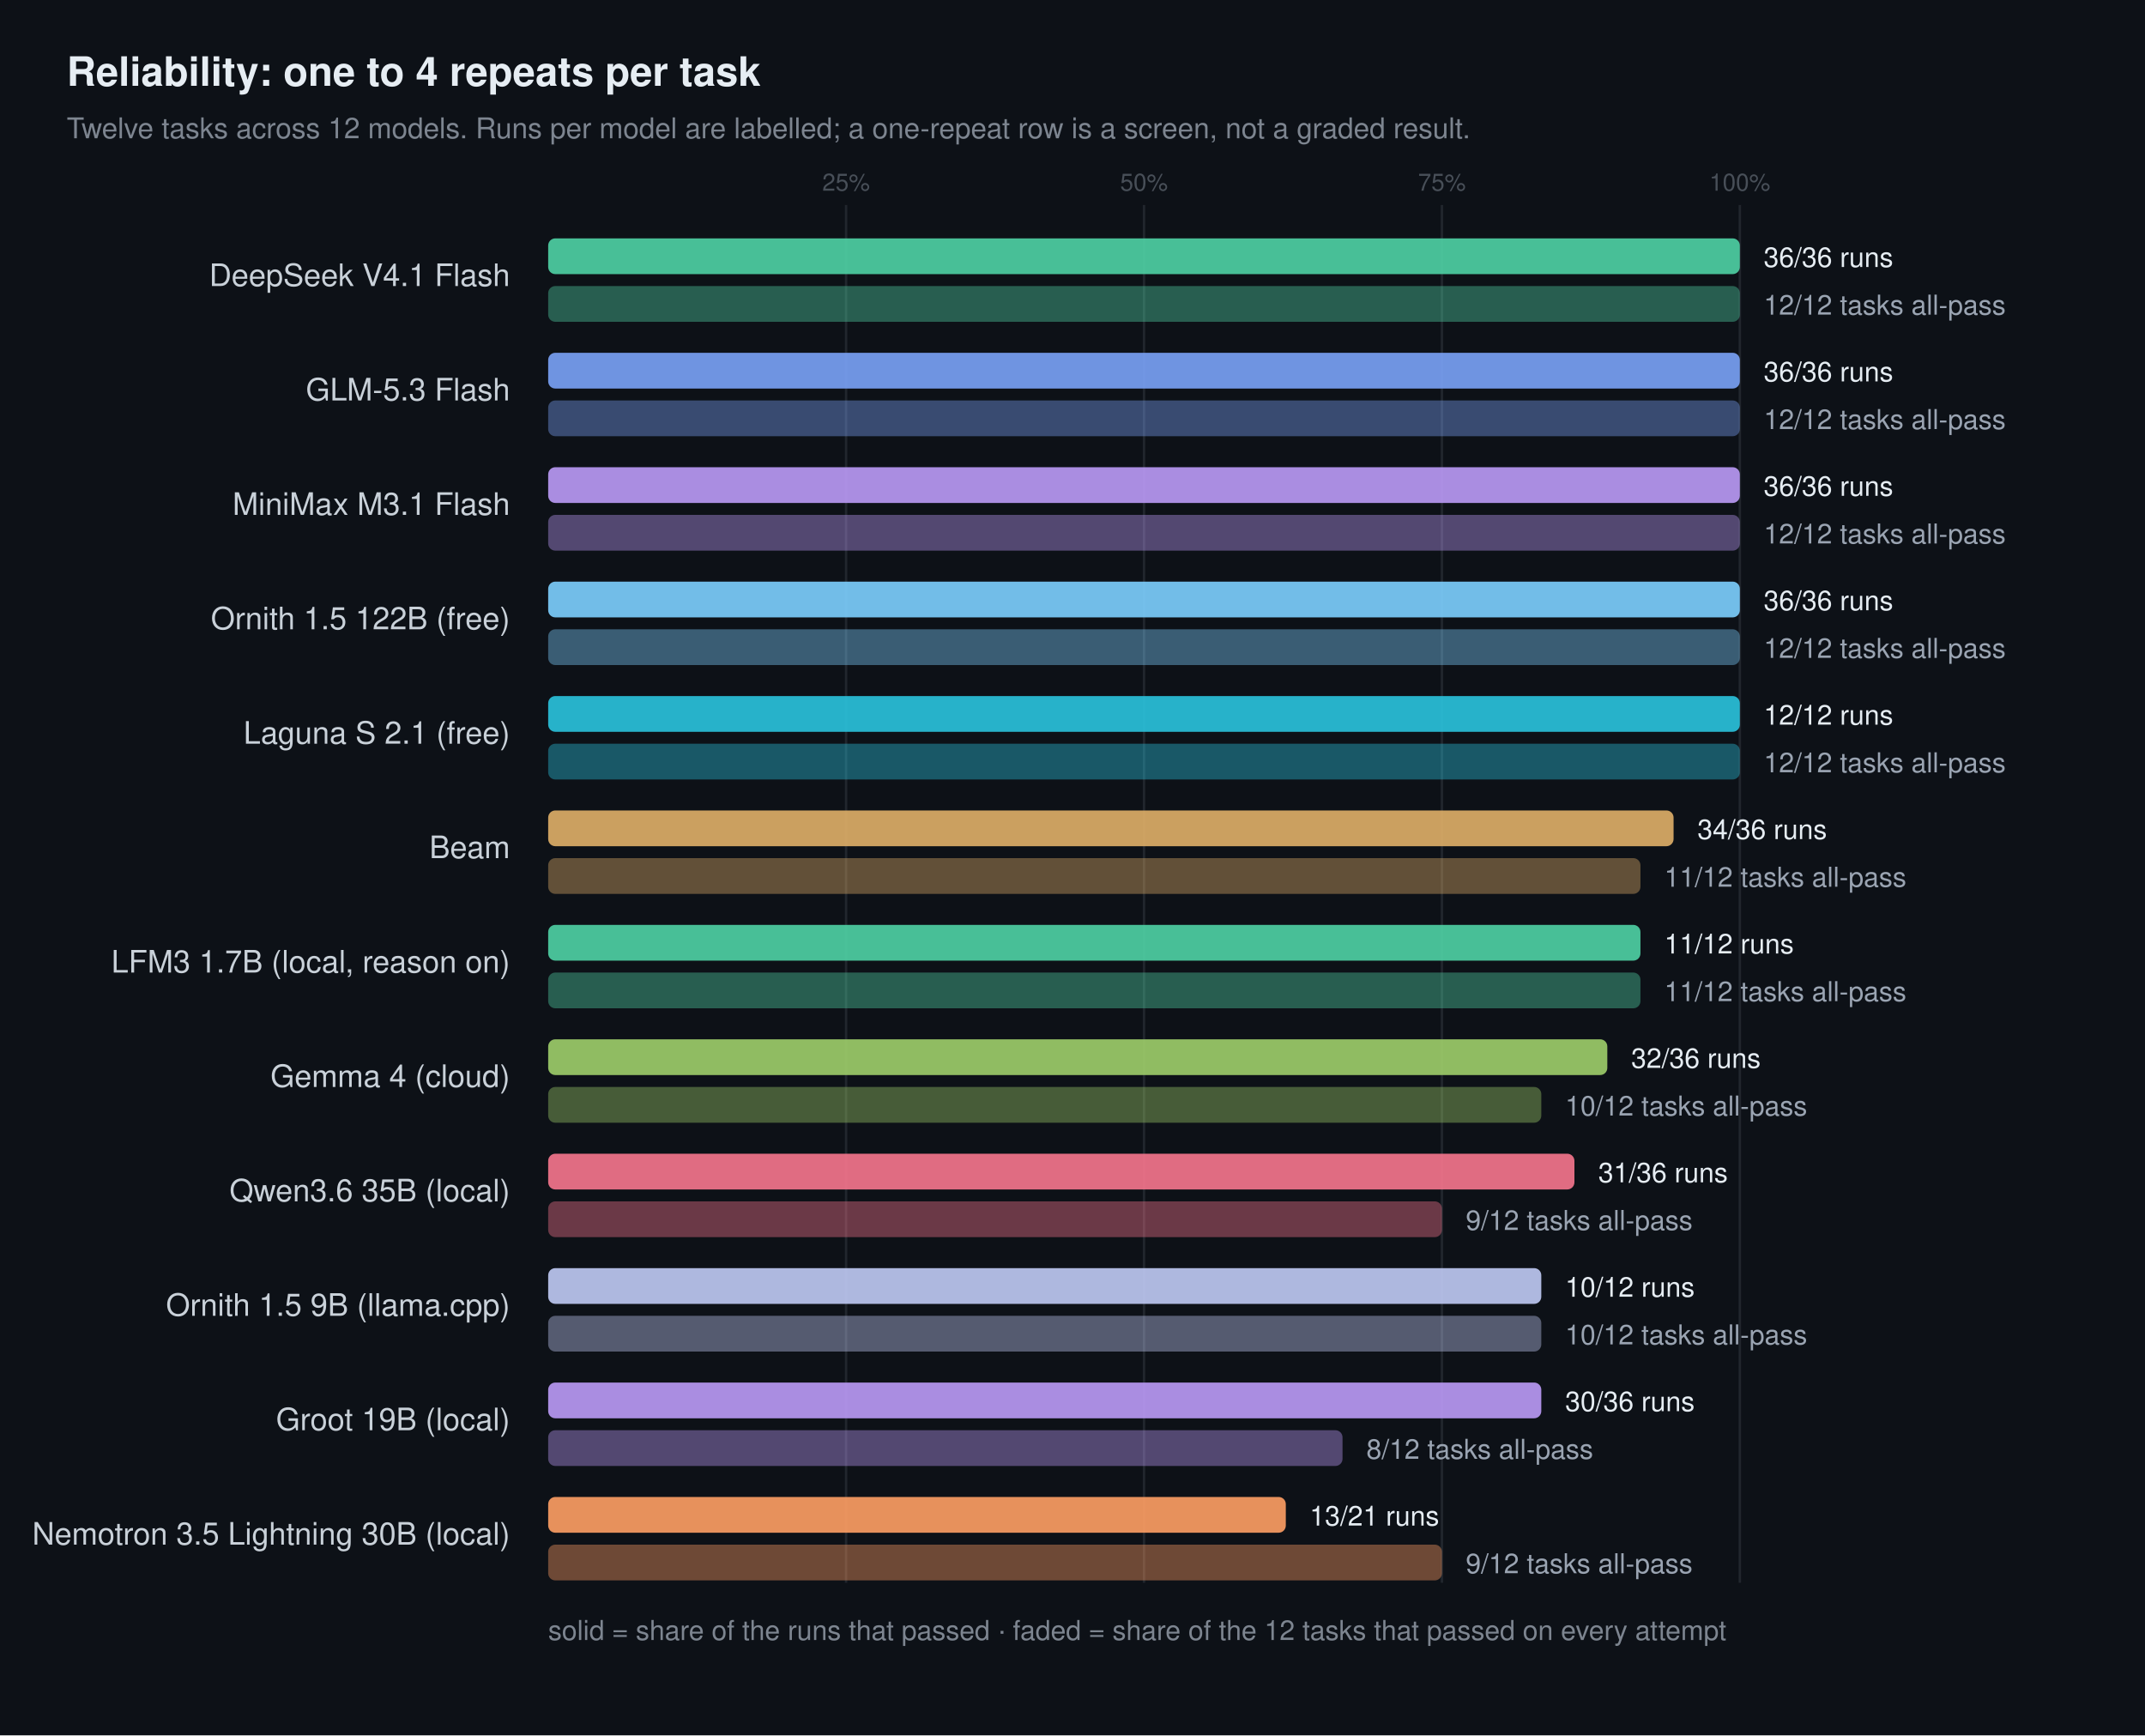
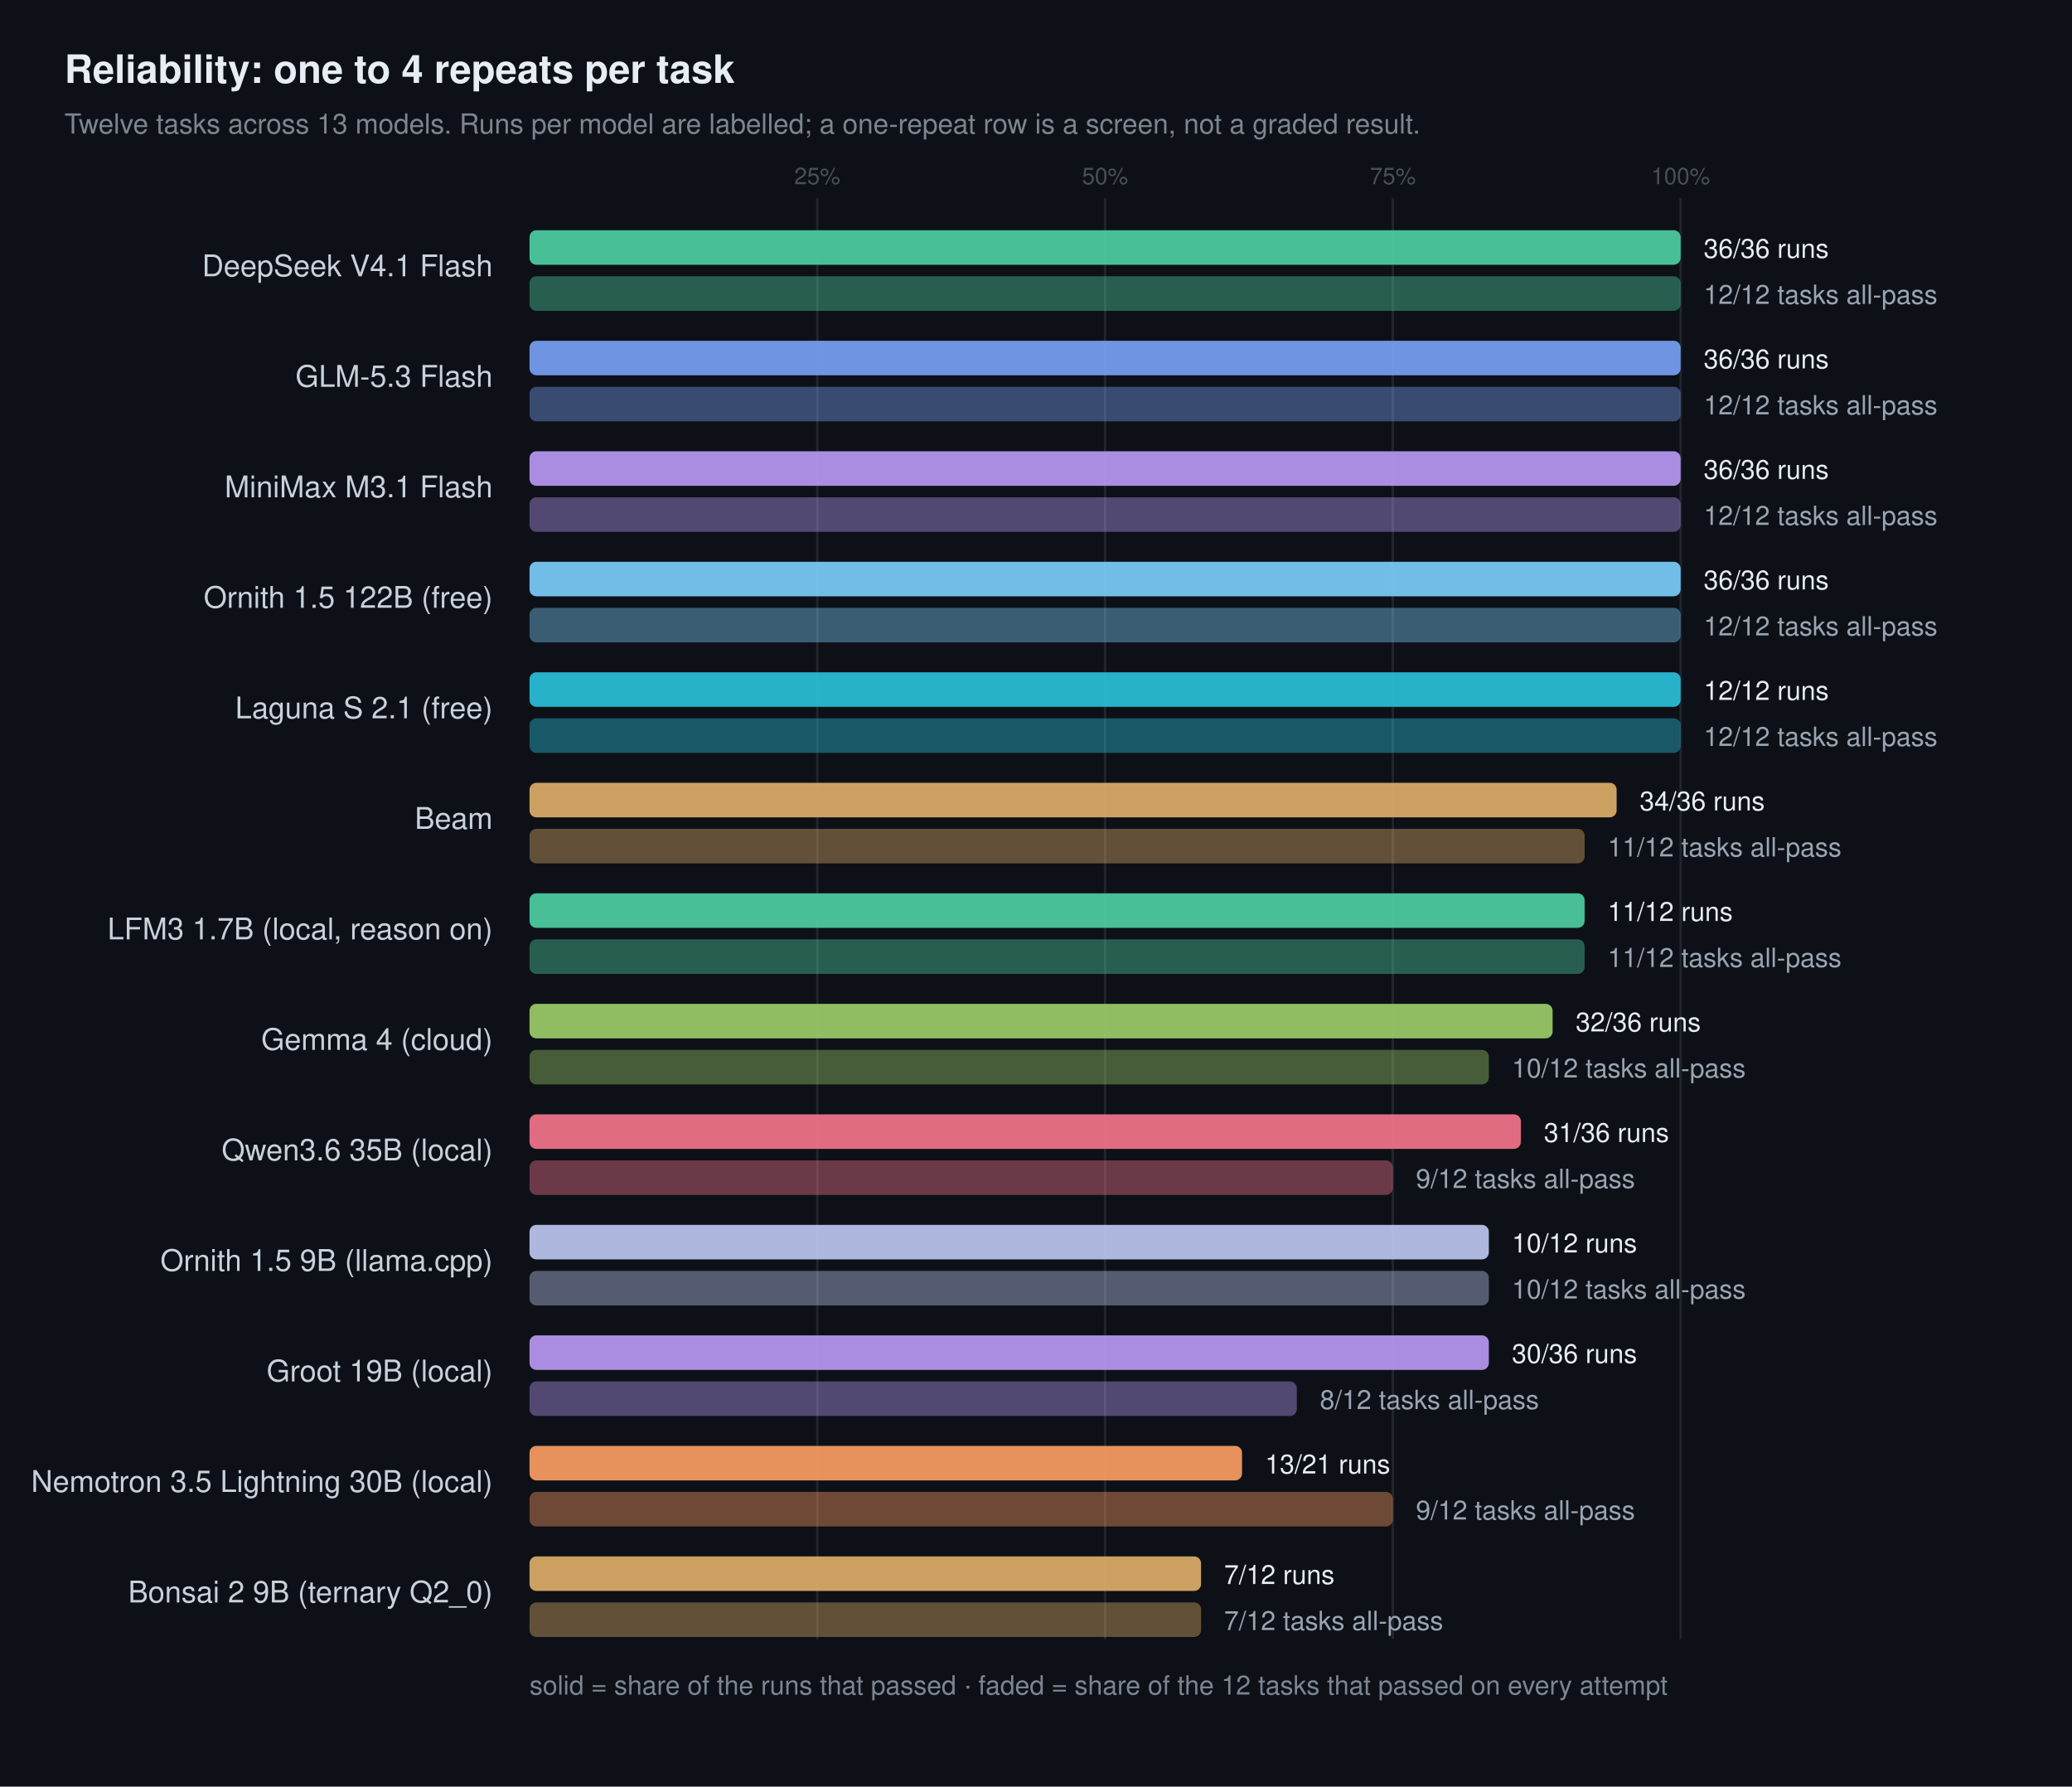
- <svg xmlns="http://www.w3.org/2000/svg" width="900" height="728" viewBox="0 0 900 728" font-family="ui-sans-serif, -apple-system, Segoe UI, Helvetica, Arial, sans-serif">
+ <svg xmlns="http://www.w3.org/2000/svg" width="900" height="776" viewBox="0 0 900 776" font-family="ui-sans-serif, -apple-system, Segoe UI, Helvetica, Arial, sans-serif">
  <rect width="100%" height="100%" fill="#0d1117" />
  <text x="28" y="36" fill="#e6edf3" font-size="17" font-weight="600">Reliability: one to 4 repeats per task</text>
-   <text x="28" y="58" fill="#7d8590" font-size="12">Twelve tasks across 12 models. Runs per model are labelled; a one-repeat row is a screen, not a graded result.</text>
-   <line x1="355.0" y1="86" x2="355.0" y2="664" stroke="#21262d" stroke-width="1" />
+   <text x="28" y="58" fill="#7d8590" font-size="12">Twelve tasks across 13 models. Runs per model are labelled; a one-repeat row is a screen, not a graded result.</text>
+   <line x1="355.0" y1="86" x2="355.0" y2="712" stroke="#21262d" stroke-width="1" />
  <text x="355.0" y="80" fill="#484f58" font-size="10" text-anchor="middle">25%</text>
-   <line x1="480.0" y1="86" x2="480.0" y2="664" stroke="#21262d" stroke-width="1" />
+   <line x1="480.0" y1="86" x2="480.0" y2="712" stroke="#21262d" stroke-width="1" />
  <text x="480.0" y="80" fill="#484f58" font-size="10" text-anchor="middle">50%</text>
-   <line x1="605.0" y1="86" x2="605.0" y2="664" stroke="#21262d" stroke-width="1" />
+   <line x1="605.0" y1="86" x2="605.0" y2="712" stroke="#21262d" stroke-width="1" />
  <text x="605.0" y="80" fill="#484f58" font-size="10" text-anchor="middle">75%</text>
-   <line x1="730.0" y1="86" x2="730.0" y2="664" stroke="#21262d" stroke-width="1" />
+   <line x1="730.0" y1="86" x2="730.0" y2="712" stroke="#21262d" stroke-width="1" />
  <text x="730.0" y="80" fill="#484f58" font-size="10" text-anchor="middle">100%</text>
  <text x="214" y="120" fill="#c9d1d9" font-size="13" text-anchor="end">DeepSeek V4.1 Flash</text>
  <rect x="230" y="100" width="500.0" height="15" rx="3" fill="#4fd1a5" opacity="0.9" />
  <text x="740.0" y="112" fill="#e6edf3" font-size="11.5">36/36 runs</text>
  <rect x="230" y="120" width="500.0" height="15" rx="3" fill="#4fd1a5" opacity="0.4" />
  <text x="740.0" y="132" fill="#9aa4b2" font-size="11.5">12/12 tasks all-pass</text>
  <text x="214" y="168" fill="#c9d1d9" font-size="13" text-anchor="end">GLM-5.3 Flash</text>
  <rect x="230" y="148" width="500.0" height="15" rx="3" fill="#7aa2f7" opacity="0.9" />
  <text x="740.0" y="160" fill="#e6edf3" font-size="11.5">36/36 runs</text>
  <rect x="230" y="168" width="500.0" height="15" rx="3" fill="#7aa2f7" opacity="0.4" />
  <text x="740.0" y="180" fill="#9aa4b2" font-size="11.5">12/12 tasks all-pass</text>
  <text x="214" y="216" fill="#c9d1d9" font-size="13" text-anchor="end">MiniMax M3.1 Flash</text>
  <rect x="230" y="196" width="500.0" height="15" rx="3" fill="#bb9af7" opacity="0.9" />
  <text x="740.0" y="208" fill="#e6edf3" font-size="11.5">36/36 runs</text>
  <rect x="230" y="216" width="500.0" height="15" rx="3" fill="#bb9af7" opacity="0.4" />
  <text x="740.0" y="228" fill="#9aa4b2" font-size="11.5">12/12 tasks all-pass</text>
  <text x="214" y="264" fill="#c9d1d9" font-size="13" text-anchor="end">Ornith 1.5 122B (free)</text>
  <rect x="230" y="244" width="500.0" height="15" rx="3" fill="#7dcfff" opacity="0.9" />
  <text x="740.0" y="256" fill="#e6edf3" font-size="11.5">36/36 runs</text>
  <rect x="230" y="264" width="500.0" height="15" rx="3" fill="#7dcfff" opacity="0.4" />
  <text x="740.0" y="276" fill="#9aa4b2" font-size="11.5">12/12 tasks all-pass</text>
  <text x="214" y="312" fill="#c9d1d9" font-size="13" text-anchor="end">Laguna S 2.1 (free)</text>
  <rect x="230" y="292" width="500.0" height="15" rx="3" fill="#2ac3de" opacity="0.9" />
  <text x="740.0" y="304" fill="#e6edf3" font-size="11.5">12/12 runs</text>
  <rect x="230" y="312" width="500.0" height="15" rx="3" fill="#2ac3de" opacity="0.4" />
  <text x="740.0" y="324" fill="#9aa4b2" font-size="11.5">12/12 tasks all-pass</text>
  <text x="214" y="360" fill="#c9d1d9" font-size="13" text-anchor="end">Beam</text>
  <rect x="230" y="340" width="472.2" height="15" rx="3" fill="#e0af68" opacity="0.9" />
  <text x="712.2" y="352" fill="#e6edf3" font-size="11.5">34/36 runs</text>
  <rect x="230" y="360" width="458.3" height="15" rx="3" fill="#e0af68" opacity="0.4" />
  <text x="698.3" y="372" fill="#9aa4b2" font-size="11.5">11/12 tasks all-pass</text>
  <text x="214" y="408" fill="#c9d1d9" font-size="13" text-anchor="end">LFM3 1.7B (local, reason on)</text>
  <rect x="230" y="388" width="458.3" height="15" rx="3" fill="#4fd1a5" opacity="0.9" />
  <text x="698.3" y="400" fill="#e6edf3" font-size="11.5">11/12 runs</text>
  <rect x="230" y="408" width="458.3" height="15" rx="3" fill="#4fd1a5" opacity="0.4" />
  <text x="698.3" y="420" fill="#9aa4b2" font-size="11.5">11/12 tasks all-pass</text>
  <text x="214" y="456" fill="#c9d1d9" font-size="13" text-anchor="end">Gemma 4 (cloud)</text>
  <rect x="230" y="436" width="444.4" height="15" rx="3" fill="#9ece6a" opacity="0.9" />
  <text x="684.4" y="448" fill="#e6edf3" font-size="11.5">32/36 runs</text>
  <rect x="230" y="456" width="416.7" height="15" rx="3" fill="#9ece6a" opacity="0.4" />
  <text x="656.7" y="468" fill="#9aa4b2" font-size="11.5">10/12 tasks all-pass</text>
  <text x="214" y="504" fill="#c9d1d9" font-size="13" text-anchor="end">Qwen3.6 35B (local)</text>
  <rect x="230" y="484" width="430.6" height="15" rx="3" fill="#f7768e" opacity="0.9" />
  <text x="670.6" y="496" fill="#e6edf3" font-size="11.5">31/36 runs</text>
  <rect x="230" y="504" width="375.0" height="15" rx="3" fill="#f7768e" opacity="0.4" />
  <text x="615.0" y="516" fill="#9aa4b2" font-size="11.5">9/12 tasks all-pass</text>
  <text x="214" y="552" fill="#c9d1d9" font-size="13" text-anchor="end">Ornith 1.5 9B (llama.cpp)</text>
  <rect x="230" y="532" width="416.7" height="15" rx="3" fill="#c0caf5" opacity="0.9" />
  <text x="656.7" y="544" fill="#e6edf3" font-size="11.5">10/12 runs</text>
  <rect x="230" y="552" width="416.7" height="15" rx="3" fill="#c0caf5" opacity="0.4" />
  <text x="656.7" y="564" fill="#9aa4b2" font-size="11.5">10/12 tasks all-pass</text>
  <text x="214" y="600" fill="#c9d1d9" font-size="13" text-anchor="end">Groot 19B (local)</text>
  <rect x="230" y="580" width="416.7" height="15" rx="3" fill="#bb9af7" opacity="0.9" />
  <text x="656.7" y="592" fill="#e6edf3" font-size="11.5">30/36 runs</text>
  <rect x="230" y="600" width="333.3" height="15" rx="3" fill="#bb9af7" opacity="0.4" />
  <text x="573.3" y="612" fill="#9aa4b2" font-size="11.5">8/12 tasks all-pass</text>
  <text x="214" y="648" fill="#c9d1d9" font-size="13" text-anchor="end">Nemotron 3.5 Lightning 30B (local)</text>
  <rect x="230" y="628" width="309.5" height="15" rx="3" fill="#ff9e64" opacity="0.9" />
  <text x="549.5" y="640" fill="#e6edf3" font-size="11.5">13/21 runs</text>
  <rect x="230" y="648" width="375.0" height="15" rx="3" fill="#ff9e64" opacity="0.4" />
  <text x="615.0" y="660" fill="#9aa4b2" font-size="11.5">9/12 tasks all-pass</text>
-   <text x="230" y="688" fill="#7d8590" font-size="11.5">solid = share of the runs that passed   ·   faded = share of the 12 tasks that passed on every attempt</text>
+   <text x="214" y="696" fill="#c9d1d9" font-size="13" text-anchor="end">Bonsai 2 9B (ternary Q2_0)</text>
+   <rect x="230" y="676" width="291.7" height="15" rx="3" fill="#e0af68" opacity="0.9" />
+   <text x="531.7" y="688" fill="#e6edf3" font-size="11.5">7/12 runs</text>
+   <rect x="230" y="696" width="291.7" height="15" rx="3" fill="#e0af68" opacity="0.4" />
+   <text x="531.7" y="708" fill="#9aa4b2" font-size="11.5">7/12 tasks all-pass</text>
+   <text x="230" y="736" fill="#7d8590" font-size="11.5">solid = share of the runs that passed   ·   faded = share of the 12 tasks that passed on every attempt</text>
</svg>
